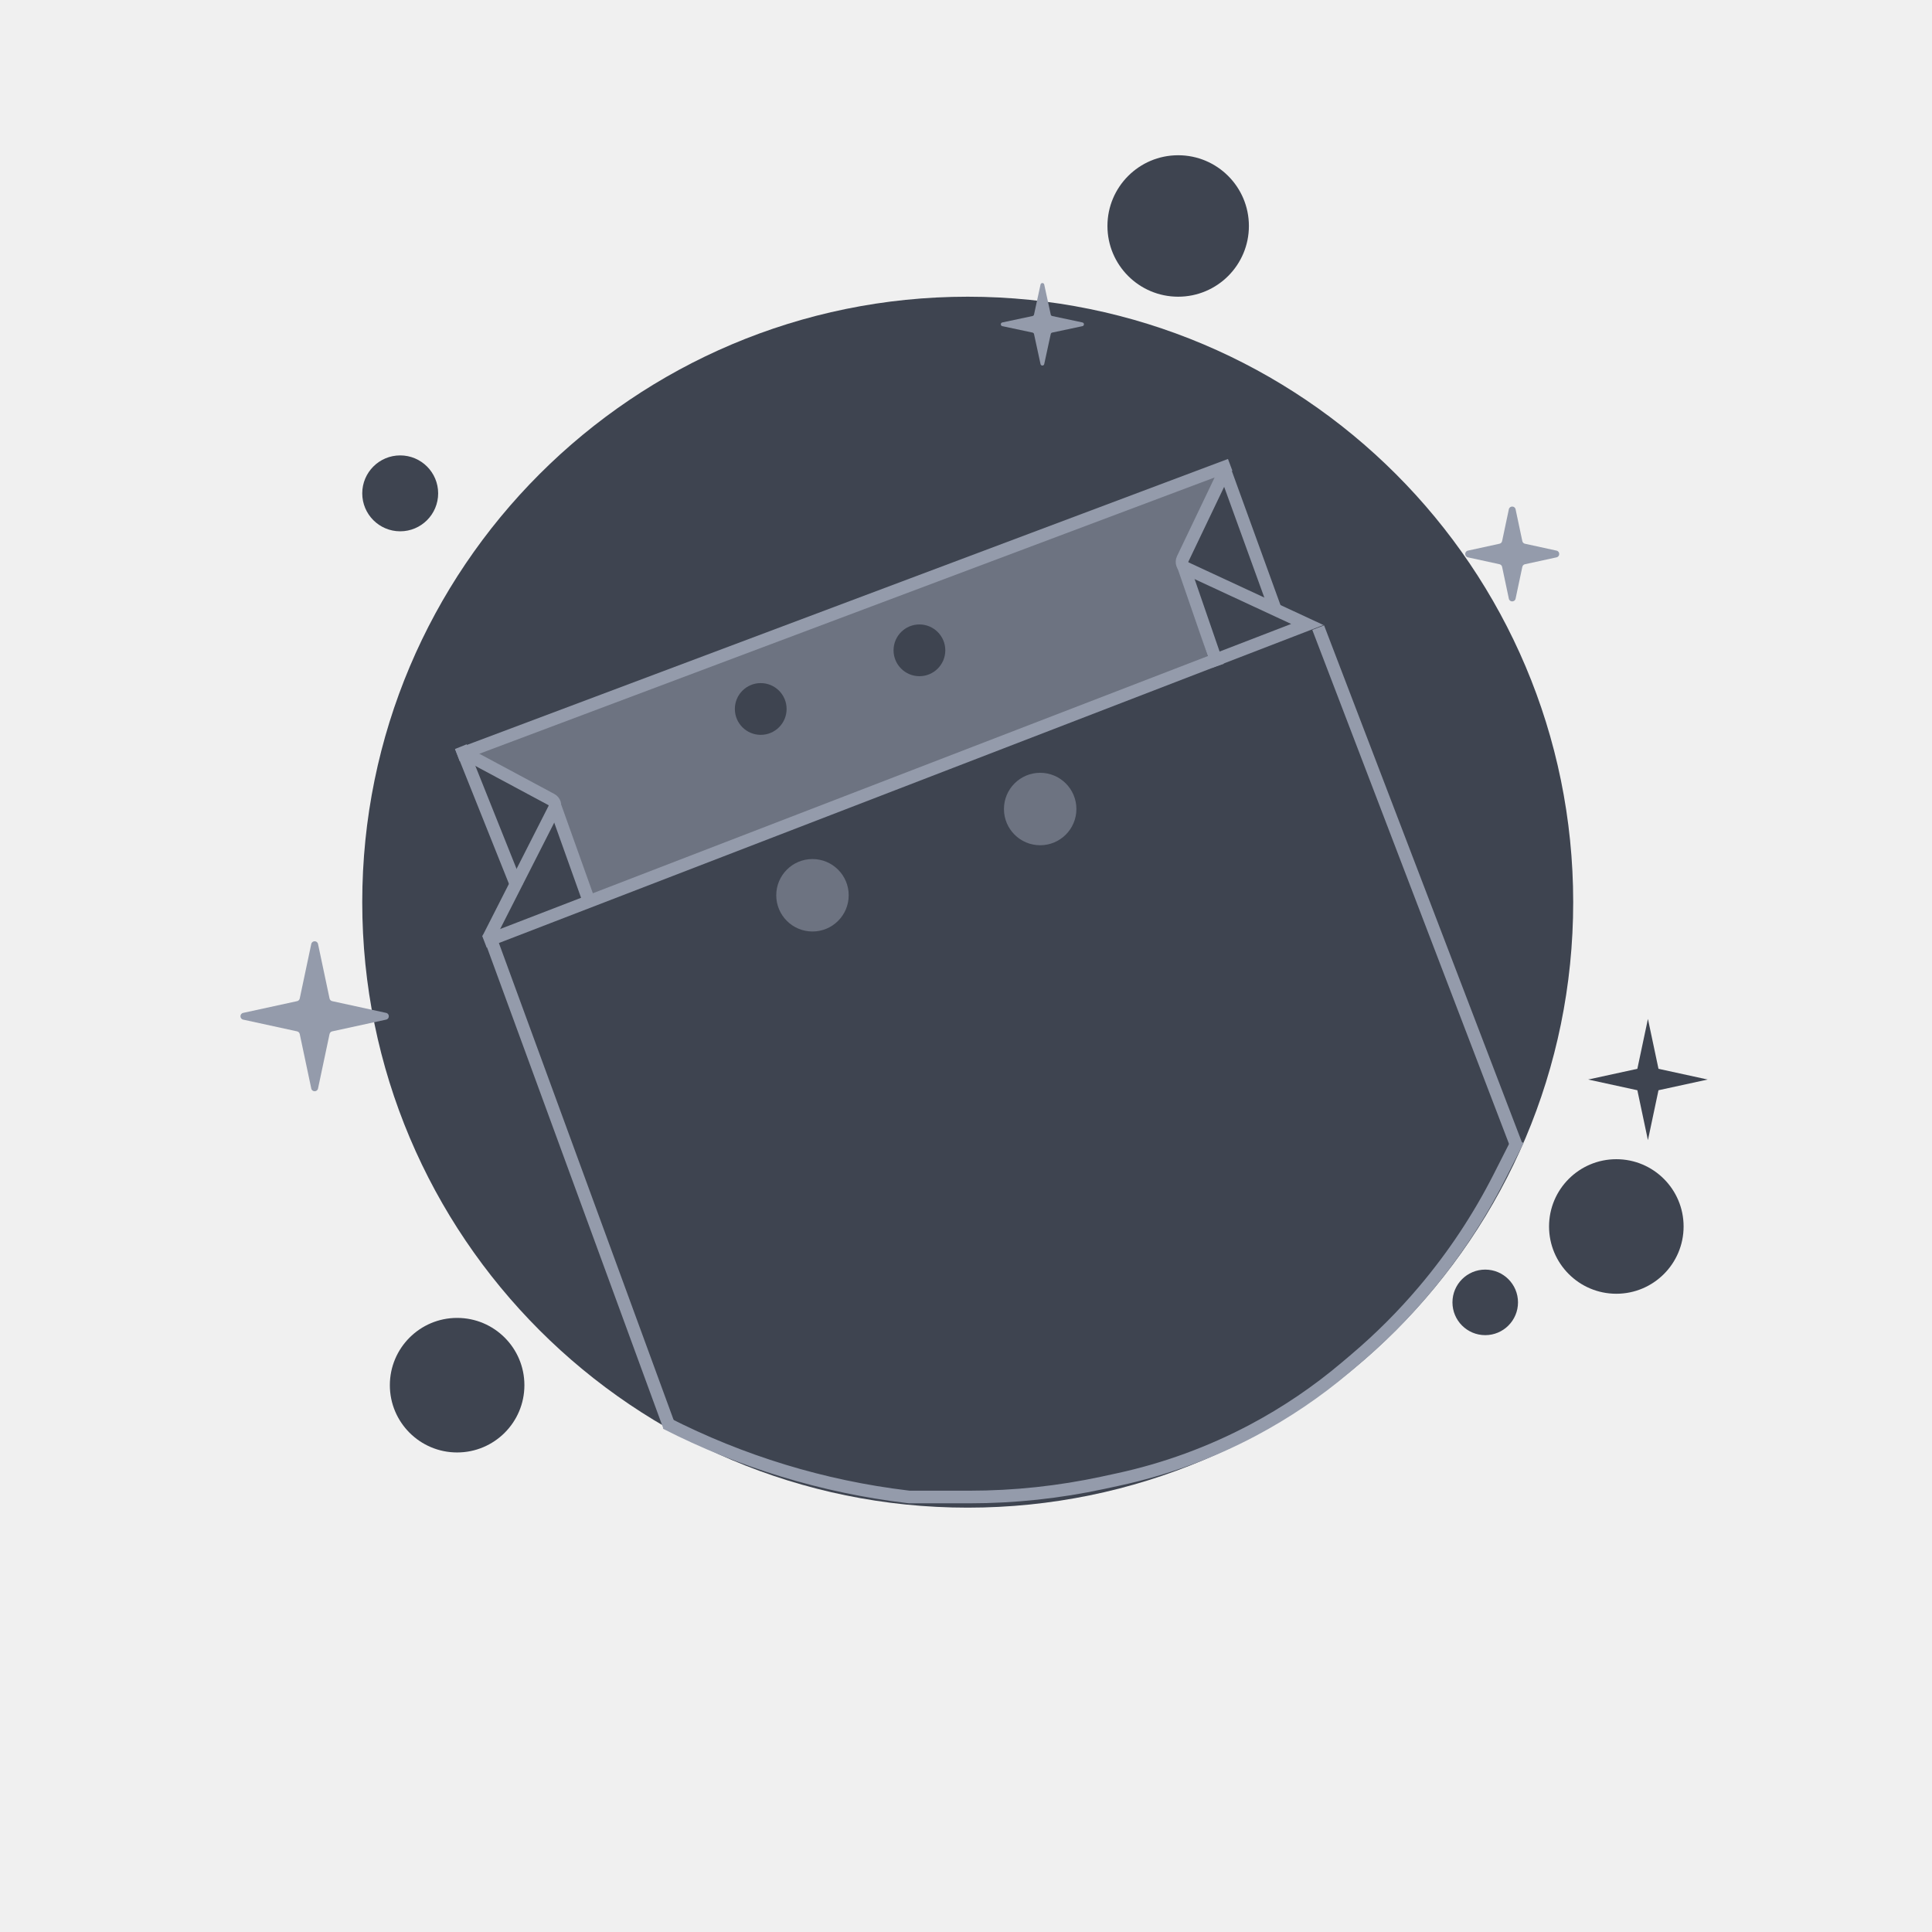
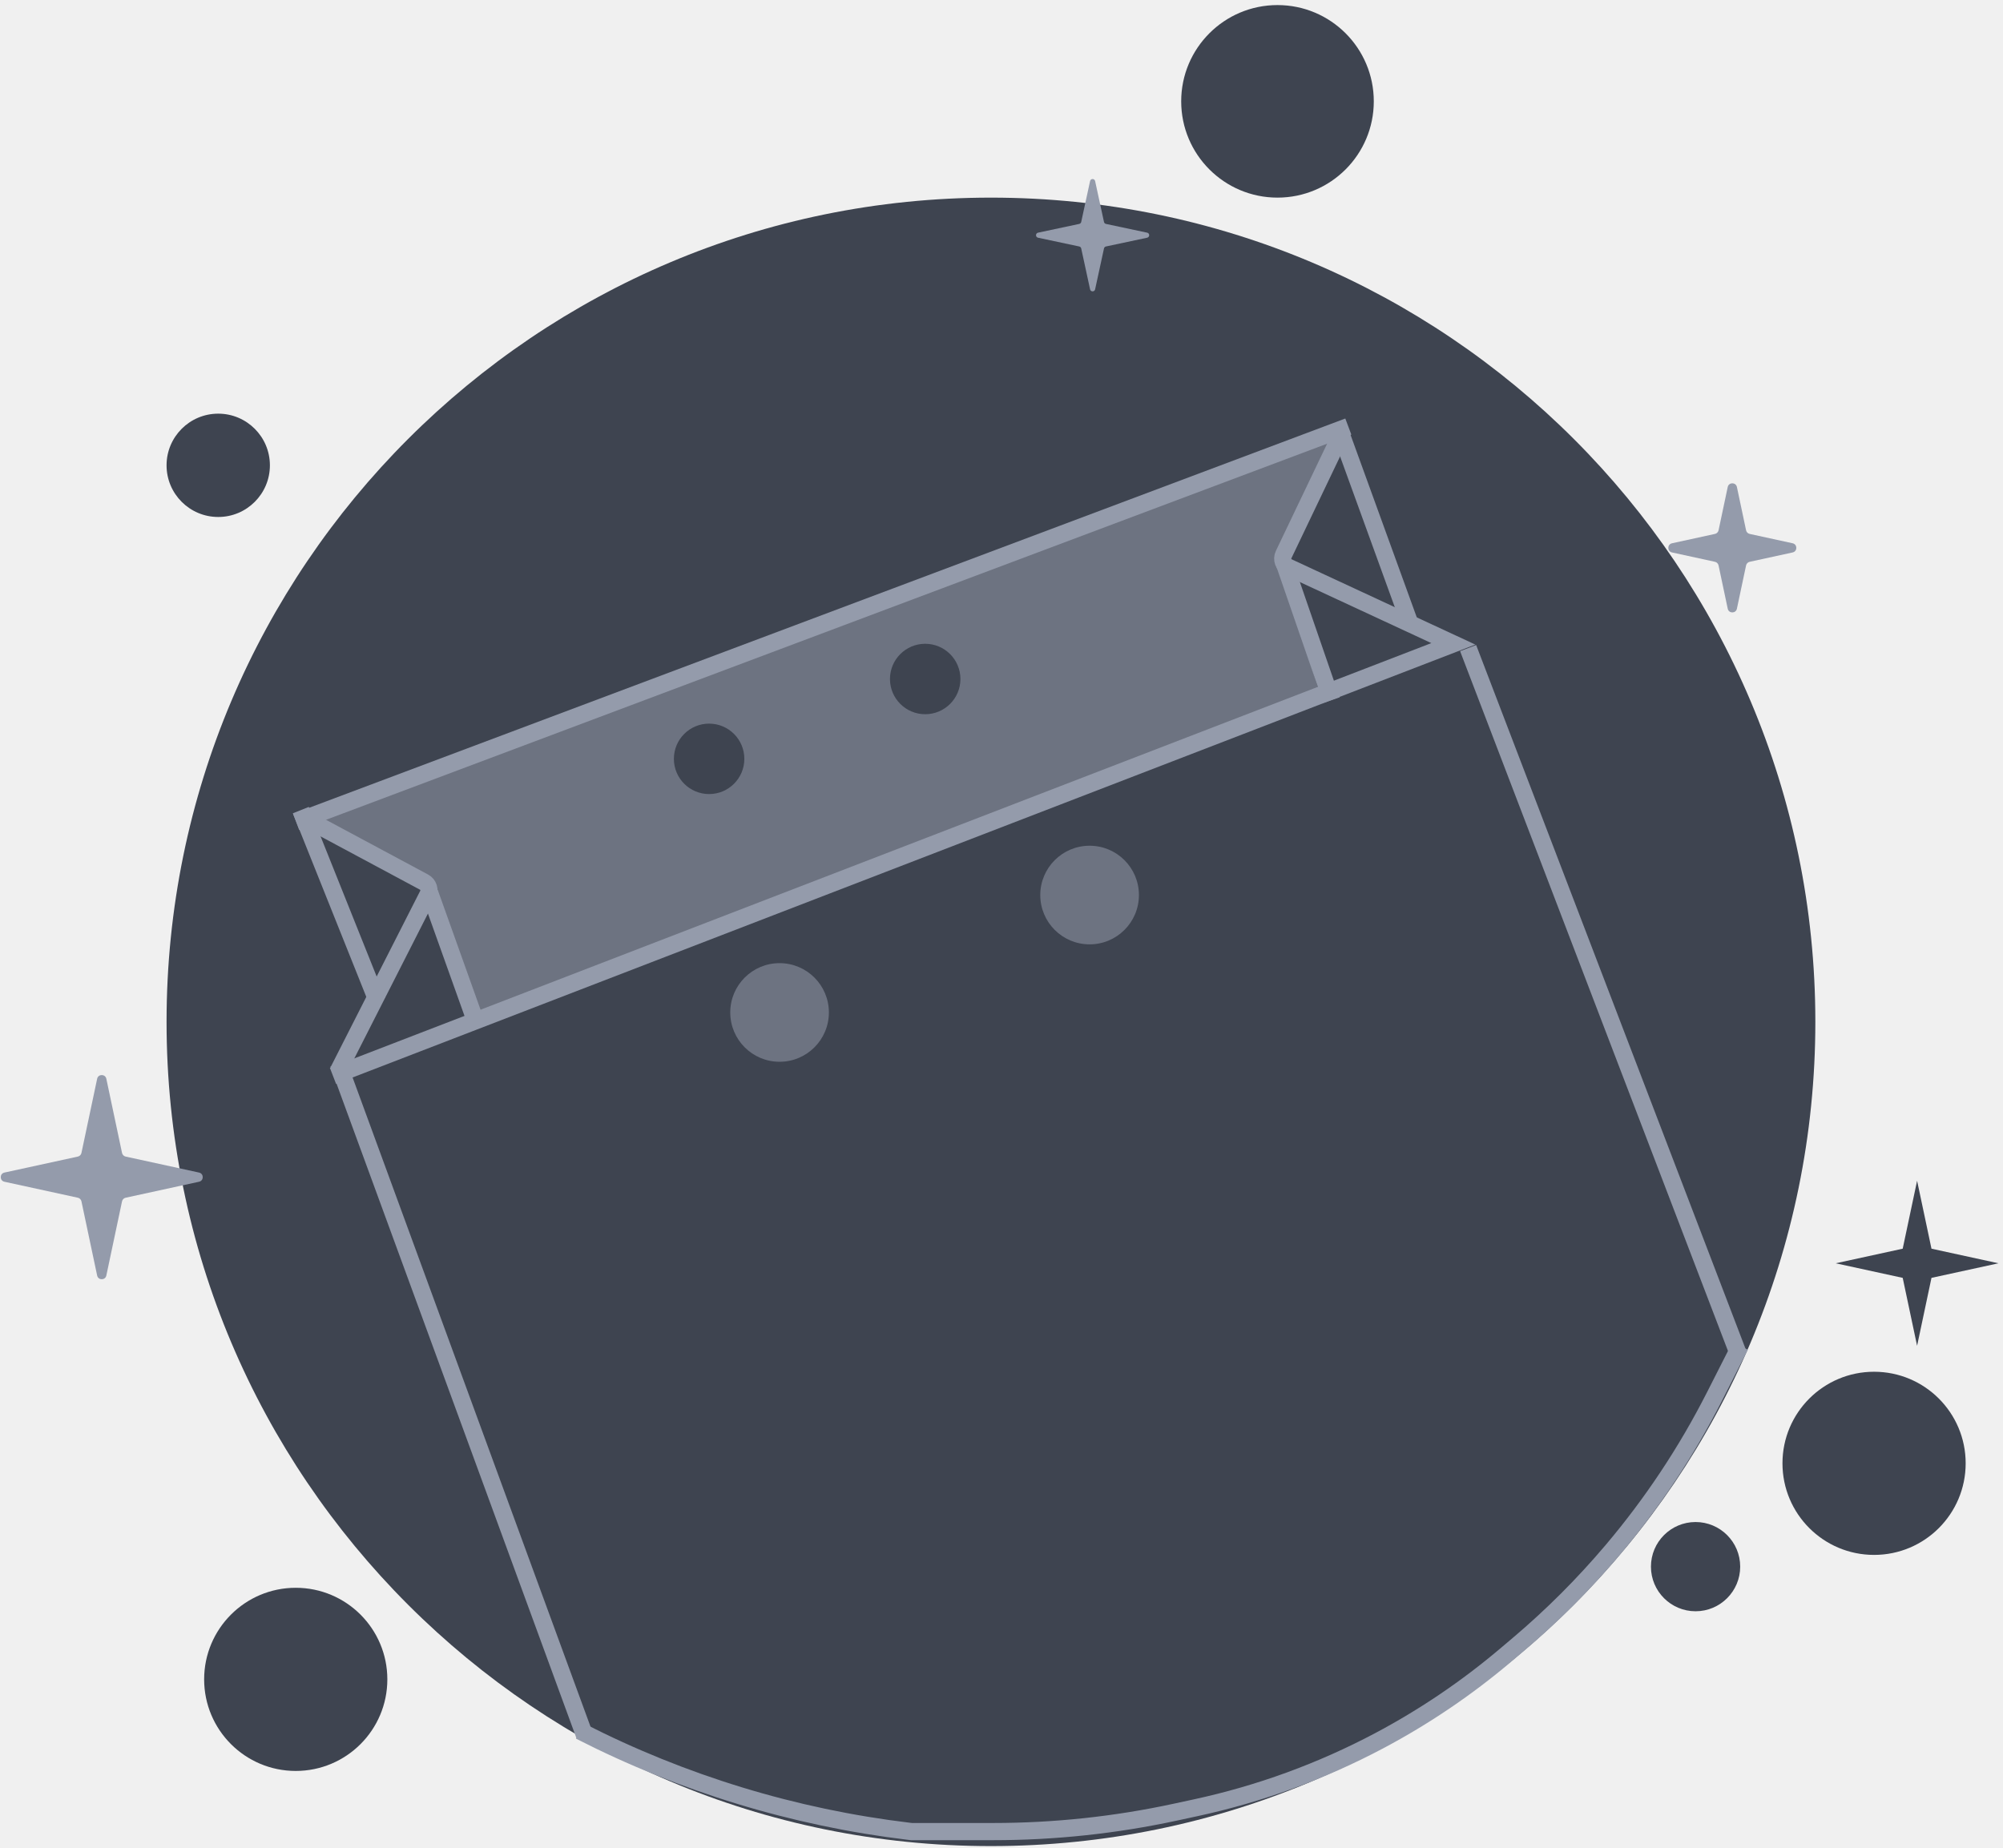
- <svg xmlns="http://www.w3.org/2000/svg" width="306" height="306" viewBox="0 0 306 306" fill="none">
-   <circle cx="153.273" cy="142.892" r="95.898" fill="#3E4450" />
-   <circle cx="63.386" cy="78.14" r="6.011" fill="#3E4450" />
-   <circle cx="186.605" cy="35.791" r="11.202" fill="#3E4450" />
-   <circle cx="72.402" cy="219.392" r="10.655" fill="#3E4450" />
-   <circle cx="256.002" cy="194.256" r="10.655" fill="#3E4450" />
-   <circle cx="235.238" cy="206.277" r="5.191" fill="#3E4450" />
-   <path d="M158.752 51.658C158.435 51.591 158.435 51.139 158.752 51.071L163.542 50.053C163.657 50.028 163.748 49.938 163.773 49.823L164.804 45.067C164.872 44.752 165.322 44.752 165.39 45.067L166.422 49.823C166.447 49.938 166.537 50.028 166.652 50.053L171.442 51.071C171.759 51.139 171.759 51.591 171.442 51.658L166.652 52.677C166.537 52.701 166.447 52.791 166.422 52.907L165.39 57.663C165.322 57.978 164.872 57.978 164.804 57.663L163.773 52.907C163.748 52.791 163.657 52.701 163.542 52.677L158.752 51.658Z" fill="#949BAB" />
-   <path d="M49.3 149.515C49.423 148.938 50.247 148.938 50.37 149.515L52.196 158.145C52.241 158.355 52.404 158.52 52.615 158.566L61.155 160.426C61.728 160.551 61.728 161.369 61.155 161.494L52.615 163.354C52.404 163.4 52.241 163.565 52.196 163.775L50.37 172.405C50.247 172.982 49.423 172.982 49.3 172.405L47.474 163.775C47.429 163.565 47.266 163.4 47.056 163.354L38.515 161.494C37.942 161.369 37.942 160.551 38.515 160.426L47.056 158.566C47.266 158.52 47.429 158.355 47.474 158.145L49.3 149.515Z" fill="#949BAB" />
-   <path d="M238.978 80.665C239.1 80.088 239.925 80.088 240.047 80.665L241.113 85.7C241.157 85.91 241.321 86.075 241.531 86.12L246.528 87.209C247.101 87.334 247.101 88.152 246.528 88.277L241.531 89.365C241.321 89.411 241.157 89.576 241.113 89.786L240.047 94.82C239.925 95.398 239.1 95.398 238.978 94.82L237.912 89.786C237.868 89.576 237.704 89.411 237.494 89.365L232.498 88.277C231.924 88.152 231.924 87.334 232.498 87.209L237.494 86.12C237.704 86.075 237.868 85.91 237.912 85.7L238.978 80.665Z" fill="#949BAB" />
-   <path d="M261.007 161.378L262.68 169.283L270.473 170.981L262.68 172.678L261.007 180.584L259.333 172.678L251.541 170.981L259.333 169.283L261.007 161.378Z" fill="#3E4450" />
-   <path d="M207.23 99L78 148.452L105.595 225.225L122.261 232.602L143.025 236.973L164.063 236.154L176.357 233.968L187.286 230.689L205.318 221.4L220.618 209.379L221.799 207.852C228.467 199.232 234.379 190.053 239.47 180.418L207.23 99Z" fill="#3E4450" />
-   <path d="M88.249 127.044L74.588 119.394L193.163 74.587L186.879 90.16L191.524 104.641L93.44 142.071L88.249 127.044Z" fill="#6D7381" />
-   <path d="M105.461 225.401V225.401C117.418 231.515 130.363 235.463 143.696 237.063L144.029 237.103L153.535 237.103C160.656 237.103 167.757 236.345 174.717 234.842L177.074 234.333C184.516 232.727 191.701 230.103 198.427 226.536V226.536C203.675 223.753 208.609 220.414 213.144 216.577L214.615 215.332C218.551 212.002 222.203 208.35 225.533 204.414V204.414C230.195 198.904 234.2 192.869 237.466 186.432L240.429 180.594" stroke="#949BAB" stroke-width="2" />
-   <path d="M77.364 147.762L106.007 225.93" stroke="#949BAB" stroke-width="2" />
-   <path d="M208.78 99.403L240.203 181.508" stroke="#949BAB" stroke-width="2" />
-   <path d="M72.447 119.621L194.844 73.629" stroke="#949BAB" stroke-width="2" />
-   <path d="M76.732 149.17L207.059 98.909L187.846 89.987C187.295 89.731 187.058 89.073 187.321 88.524L194.012 74.524" stroke="#949BAB" stroke-width="2" />
-   <path d="M73.545 119.243L87.321 126.63C87.845 126.911 88.049 127.558 87.779 128.088L77.364 148.582" stroke="#949BAB" stroke-width="2" />
-   <path d="M72.993 118.254L81.87 140.444" stroke="#949BAB" stroke-width="2" />
-   <path d="M87.976 127.864L93.44 143.164" stroke="#949BAB" stroke-width="2" />
-   <path d="M187.425 89.614L192.889 105.46" stroke="#949BAB" stroke-width="2" />
-   <path d="M194.107 74.78L201.95 96.397" stroke="#949BAB" stroke-width="2" />
-   <circle cx="128.684" cy="141.798" r="5.737" fill="#6D7381" />
-   <circle cx="120.488" cy="112.291" r="4.098" fill="#3E4450" />
-   <circle cx="164.748" cy="128.137" r="5.737" fill="#6D7381" />
-   <circle cx="145.624" cy="103.001" r="4.098" fill="#3E4450" />
+ <svg xmlns="http://www.w3.org/2000/svg" width="233" height="215" viewBox="0 0 233 215" fill="none">
+   <g clip-path="url(#clip0_2_2)">
+     <path d="M115.273 214.79C168.236 214.79 211.171 171.855 211.171 118.892C211.171 65.929 168.236 22.994 115.273 22.994C62.31 22.994 19.375 65.929 19.375 118.892C19.375 171.855 62.31 214.79 115.273 214.79Z" fill="#3E4450" />
+     <path d="M25.386 60.15C28.705 60.15 31.396 57.459 31.396 54.14C31.396 50.82 28.705 48.129 25.386 48.129C22.066 48.129 19.375 50.82 19.375 54.14C19.375 57.459 22.066 60.15 25.386 60.15Z" fill="#3E4450" />
+     <path d="M148.605 22.993C154.792 22.993 159.807 17.978 159.807 11.791C159.807 5.605 154.792 0.59 148.605 0.59C142.418 0.59 137.403 5.605 137.403 11.791C137.403 17.978 142.418 22.993 148.605 22.993Z" fill="#3E4450" />
+     <path d="M34.402 206.047C40.287 206.047 45.058 201.277 45.058 195.392C45.058 189.507 40.287 184.737 34.402 184.737C28.518 184.737 23.747 189.507 23.747 195.392C23.747 201.277 28.518 206.047 34.402 206.047Z" fill="#3E4450" />
+     <path d="M218.002 180.911C223.887 180.911 228.657 176.141 228.657 170.256C228.657 164.371 223.887 159.601 218.002 159.601C212.117 159.601 207.347 164.371 207.347 170.256C207.347 176.141 212.117 180.911 218.002 180.911Z" fill="#3E4450" />
+     <path d="M197.238 187.468C200.105 187.468 202.429 185.144 202.429 182.277C202.429 179.41 200.105 177.086 197.238 177.086C194.371 177.086 192.047 179.41 192.047 182.277C192.047 185.144 194.371 187.468 197.238 187.468Z" fill="#3E4450" />
+     <path d="M120.752 27.658C120.435 27.591 120.435 27.139 120.752 27.071L125.542 26.053C125.657 26.028 125.748 25.938 125.773 25.823L126.804 21.067C126.872 20.752 127.322 20.752 127.39 21.067L128.422 25.823C128.447 25.938 128.537 26.028 128.652 26.053L133.442 27.071C133.759 27.139 133.759 27.591 133.442 27.658L128.652 28.677C128.537 28.701 128.447 28.791 128.422 28.907L127.39 33.663C127.322 33.978 126.872 33.978 126.804 33.663L125.773 28.907C125.748 28.791 125.657 28.701 125.542 28.677L120.752 27.658Z" fill="#949BAB" />
+     <path d="M11.3 125.515C11.423 124.938 12.247 124.938 12.37 125.515L14.196 134.145C14.241 134.355 14.405 134.52 14.615 134.566L23.155 136.426C23.729 136.551 23.729 137.369 23.155 137.494L14.615 139.354C14.405 139.4 14.241 139.565 14.196 139.775L12.37 148.405C12.247 148.982 11.423 148.982 11.3 148.405L9.474 139.775C9.429 139.565 9.266 139.4 9.056 139.354L0.515 137.494C-0.058 137.369 -0.058 136.551 0.515 136.426L9.056 134.566C9.266 134.52 9.429 134.355 9.474 134.145L11.3 125.515Z" fill="#949BAB" />
+     <path d="M200.978 56.665C201.1 56.088 201.925 56.088 202.047 56.665L203.113 61.7C203.157 61.91 203.321 62.075 203.531 62.12L208.528 63.209C209.101 63.334 209.101 64.152 208.528 64.277L203.531 65.365C203.321 65.411 203.157 65.576 203.113 65.786L202.047 70.82C201.925 71.398 201.1 71.398 200.978 70.82L199.912 65.786C199.868 65.576 199.704 65.411 199.494 65.365L194.498 64.277C193.924 64.152 193.924 63.334 194.498 63.209L199.494 62.12C199.704 62.075 199.868 61.91 199.912 61.7L200.978 56.665Z" fill="#949BAB" />
+     <path d="M223.007 137.378L224.68 145.283L232.473 146.981L224.68 148.678L223.007 156.584L221.333 148.678L213.541 146.981L221.333 145.283L223.007 137.378Z" fill="#3E4450" />
+     <path d="M169.23 75L40 124.452L67.595 201.225L84.261 208.602L105.025 212.973L126.063 212.154L138.357 209.968L149.286 206.689L167.318 197.4L182.618 185.379L183.799 183.852C190.467 175.232 196.379 166.053 201.47 156.418L169.23 75Z" fill="#3E4450" />
+     <path d="M50.249 103.044L36.588 95.394L155.163 50.587L148.879 66.16L153.524 80.641L55.44 118.071L50.249 103.044Z" fill="#6D7381" />
+     <path d="M67.461 201.401C79.418 207.515 92.363 211.463 105.696 213.063L106.029 213.103H115.535C122.656 213.103 129.757 212.345 136.717 210.842L139.074 210.333C146.516 208.727 153.701 206.103 160.427 202.536C165.675 199.753 170.609 196.414 175.144 192.577L176.615 191.332C180.551 188.002 184.203 184.35 187.533 180.414C192.195 174.904 196.2 168.869 199.466 162.432L202.429 156.594" stroke="#949BAB" stroke-width="2" />
+     <path d="M39.364 123.762L68.007 201.93" stroke="#949BAB" stroke-width="2" />
+     <path d="M170.78 75.403L202.203 157.508" stroke="#949BAB" stroke-width="2" />
+     <path d="M34.447 95.621L156.844 49.629" stroke="#949BAB" stroke-width="2" />
+     <path d="M38.732 125.17L169.059 74.909L149.846 65.987C149.295 65.731 149.058 65.073 149.321 64.524L156.012 50.524" stroke="#949BAB" stroke-width="2" />
+     <path d="M35.545 95.243L49.321 102.63C49.845 102.911 50.048 103.558 49.779 104.088L39.364 124.582" stroke="#949BAB" stroke-width="2" />
+     <path d="M34.993 94.254L43.87 116.444" stroke="#949BAB" stroke-width="2" />
+     <path d="M49.976 103.864L55.44 119.164" stroke="#949BAB" stroke-width="2" />
+     <path d="M149.425 65.614L154.889 81.46" stroke="#949BAB" stroke-width="2" />
+     <path d="M156.107 50.78L163.95 72.397" stroke="#949BAB" stroke-width="2" />
+     <path d="M90.684 123.536C93.853 123.536 96.421 120.967 96.421 117.798C96.421 114.629 93.853 112.061 90.684 112.061C87.515 112.061 84.947 114.629 84.947 117.798C84.947 120.967 87.515 123.536 90.684 123.536Z" fill="#6D7381" />
+     <path d="M82.488 92.389C84.751 92.389 86.586 90.554 86.586 88.291C86.586 86.028 84.751 84.193 82.488 84.193C80.225 84.193 78.39 86.028 78.39 88.291C78.39 90.554 80.225 92.389 82.488 92.389Z" fill="#3E4450" />
+     <path d="M126.748 109.874C129.917 109.874 132.486 107.306 132.486 104.137C132.486 100.968 129.917 98.4 126.748 98.4C123.579 98.4 121.01 100.968 121.01 104.137C121.01 107.306 123.579 109.874 126.748 109.874Z" fill="#6D7381" />
+     <path d="M107.624 83.099C109.887 83.099 111.722 81.264 111.722 79.001C111.722 76.738 109.887 74.903 107.624 74.903C105.361 74.903 103.526 76.738 103.526 79.001C103.526 81.264 105.361 83.099 107.624 83.099Z" fill="#3E4450" />
+   </g>
+   <defs>
+     <clipPath id="clip0_2_2">
+       <rect width="233" height="215" fill="white" />
+     </clipPath>
+   </defs>
</svg>
